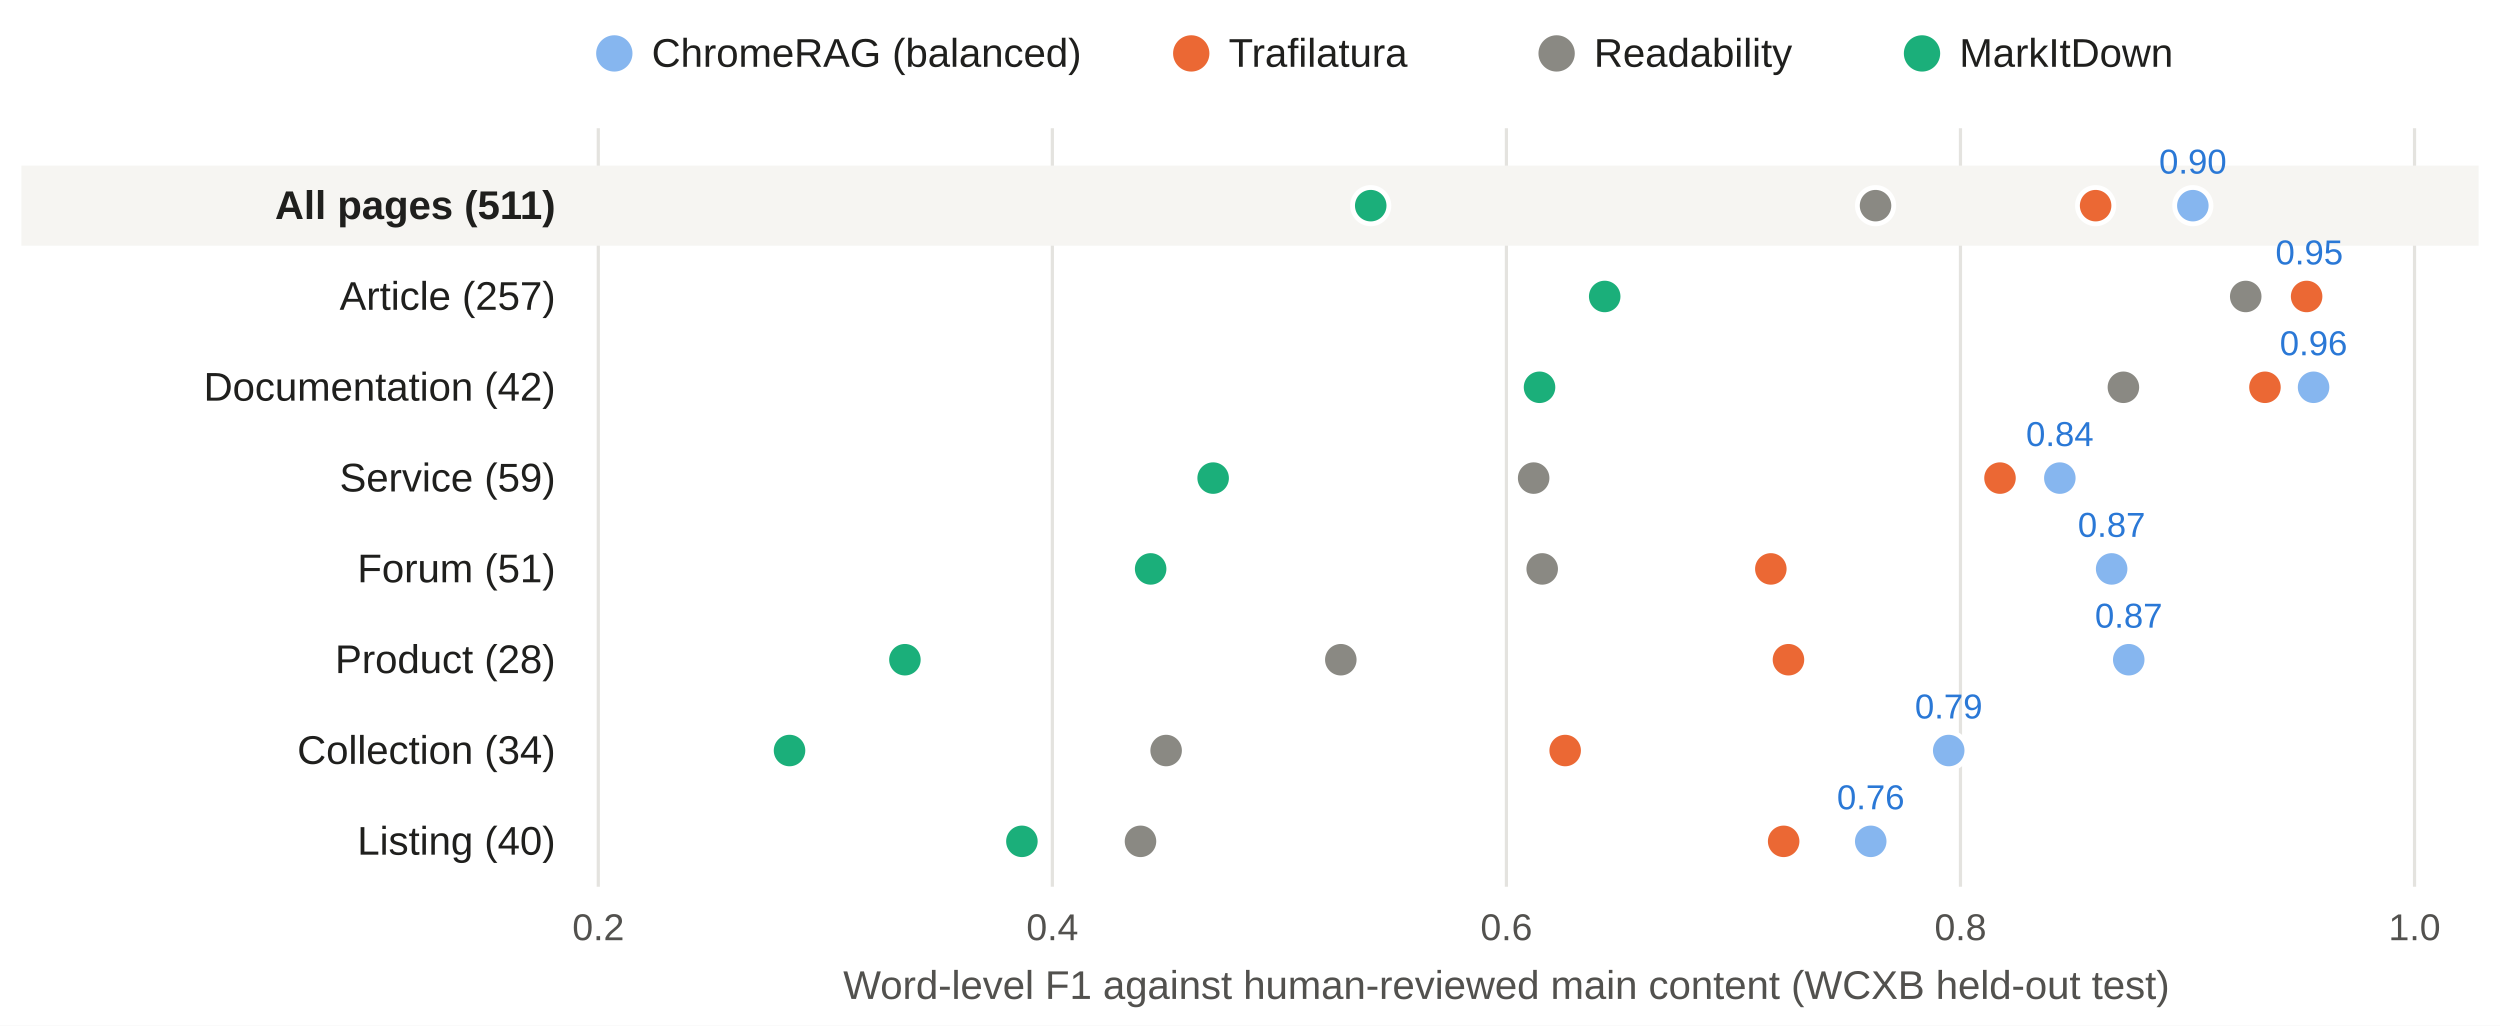
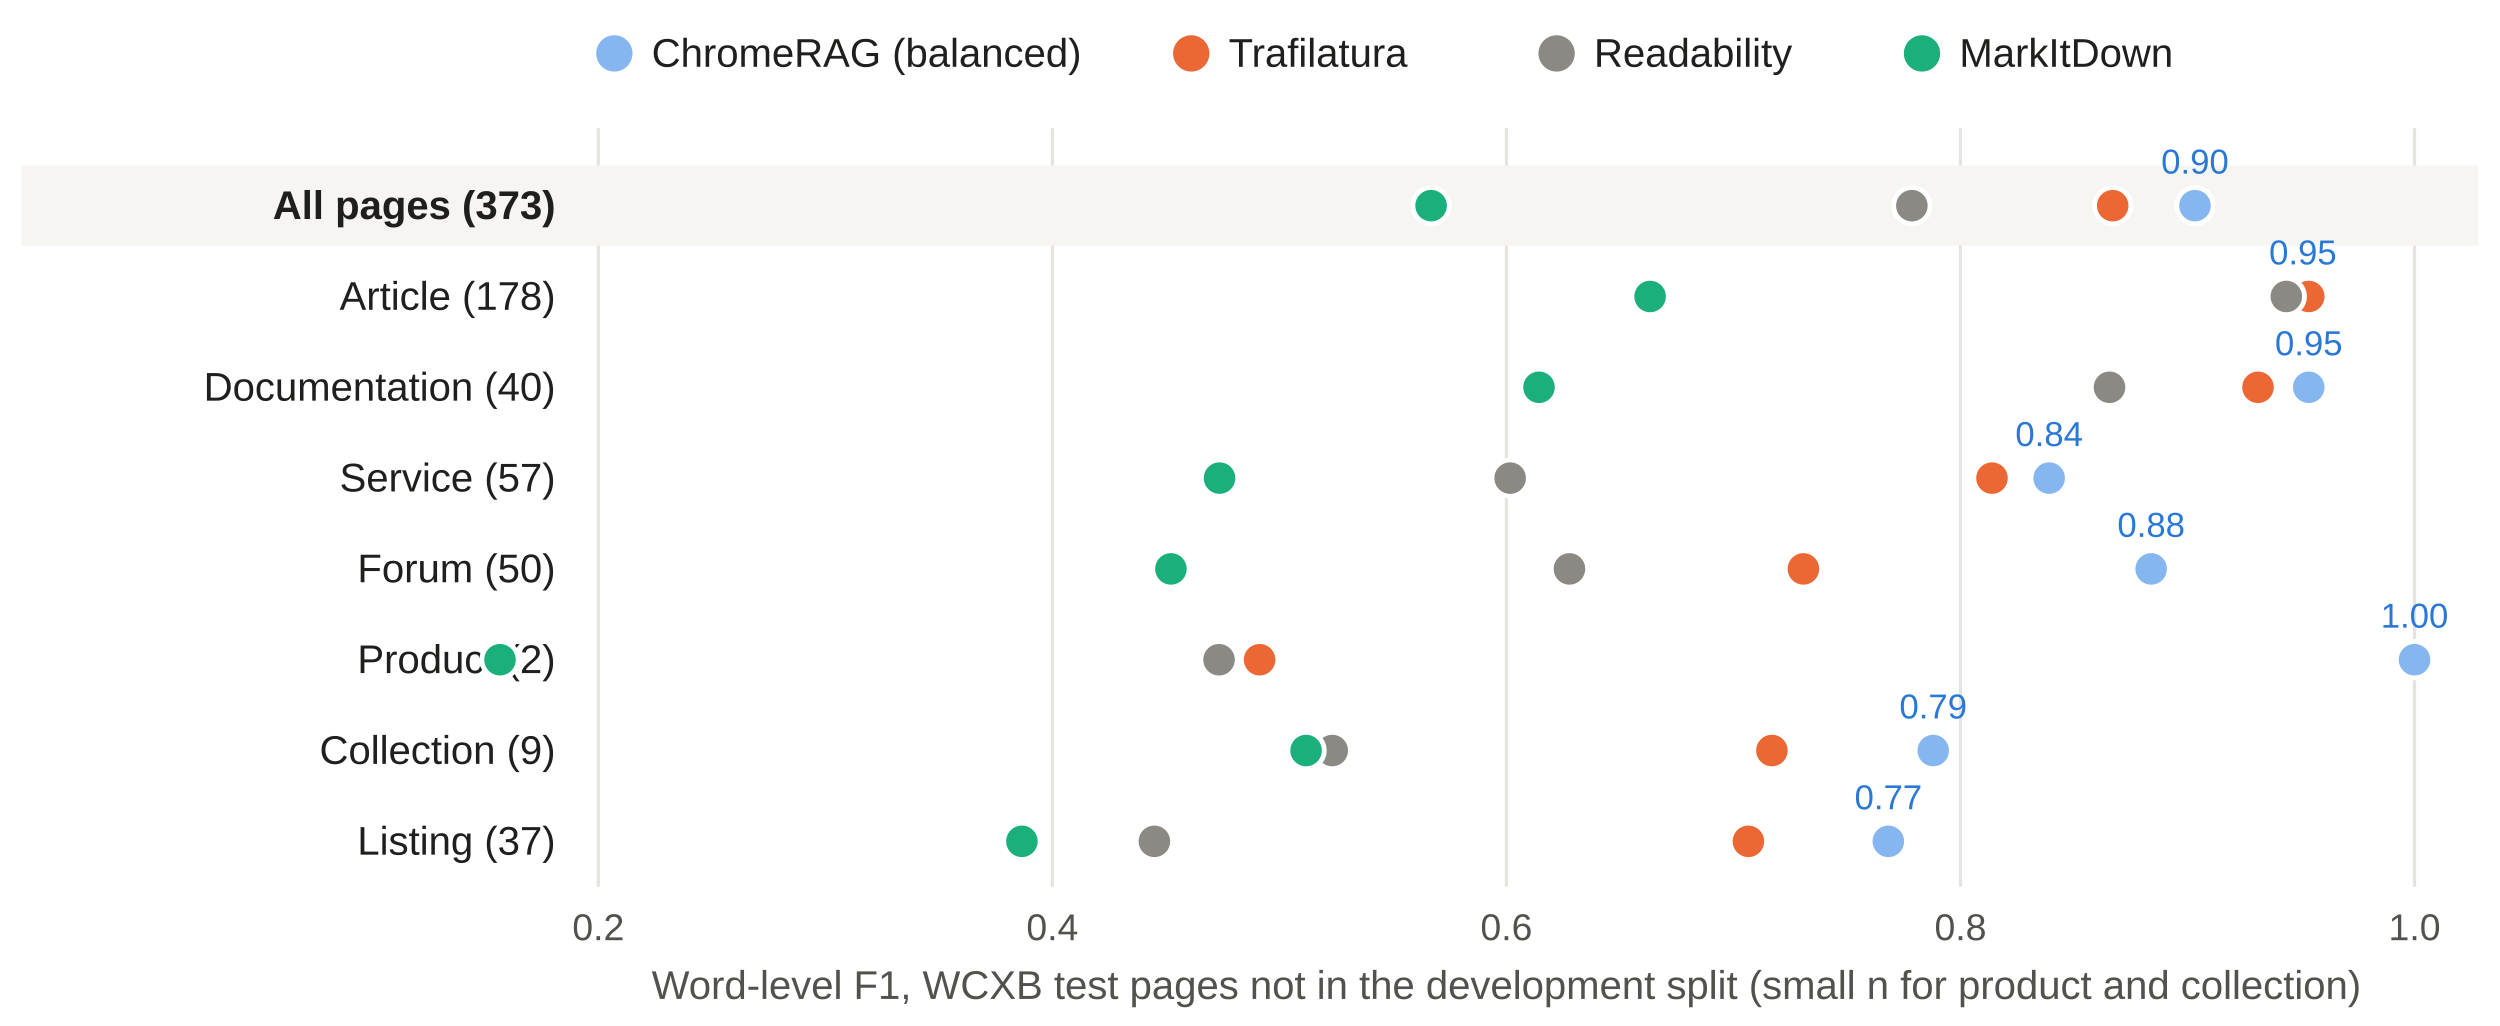
<svg xmlns="http://www.w3.org/2000/svg" width="468pt" height="192pt" viewBox="0 0 468 192" font-family="Arial, Helvetica, sans-serif">
  <rect width="468" height="192" fill="#ffffff" />
  <line x1="112.0" y1="24" x2="112.0" y2="166" stroke="#e4e3df" stroke-width="0.6" />
  <text x="112.0" y="176.0" font-size="7" text-anchor="middle" font-weight="normal" fill="#52514e" dominant-baseline="auto">0.2</text>
  <line x1="197.0" y1="24" x2="197.0" y2="166" stroke="#e4e3df" stroke-width="0.6" />
  <text x="197.0" y="176.0" font-size="7" text-anchor="middle" font-weight="normal" fill="#52514e" dominant-baseline="auto">0.4</text>
  <line x1="282.0" y1="24" x2="282.0" y2="166" stroke="#e4e3df" stroke-width="0.6" />
  <text x="282.0" y="176.0" font-size="7" text-anchor="middle" font-weight="normal" fill="#52514e" dominant-baseline="auto">0.6</text>
  <line x1="367.0" y1="24" x2="367.0" y2="166" stroke="#e4e3df" stroke-width="0.6" />
  <text x="367.0" y="176.0" font-size="7" text-anchor="middle" font-weight="normal" fill="#52514e" dominant-baseline="auto">0.8</text>
  <line x1="452.0" y1="24" x2="452.0" y2="166" stroke="#e4e3df" stroke-width="0.6" />
  <text x="452.0" y="176.0" font-size="7" text-anchor="middle" font-weight="normal" fill="#52514e" dominant-baseline="auto">1.0</text>
-   <text x="282.0" y="187.0" font-size="7.5" text-anchor="middle" font-weight="normal" fill="#52514e" dominant-baseline="auto">Word-level F1 against human-reviewed main content (WCXB held-out test)</text>
+   <text x="282.0" y="187.0" font-size="7.5" text-anchor="middle" font-weight="normal" fill="#52514e" dominant-baseline="auto">Word-level F1, WCXB test pages not in the development split (small n for product and collection)</text>
  <circle cx="115.0" cy="10" r="3.4" fill="#86b6ef" />
  <text x="122.0" y="12.5" font-size="7.5" text-anchor="start" font-weight="normal" fill="#1f1f1d" dominant-baseline="auto">ChromeRAG (balanced)</text>
  <circle cx="223.0" cy="10" r="3.4" fill="#eb6834" />
  <text x="230.0" y="12.5" font-size="7.5" text-anchor="start" font-weight="normal" fill="#1f1f1d" dominant-baseline="auto">Trafilatura</text>
  <circle cx="291.4" cy="10" r="3.4" fill="#8a8983" />
  <text x="298.4" y="12.5" font-size="7.5" text-anchor="start" font-weight="normal" fill="#1f1f1d" dominant-baseline="auto">Readability</text>
  <circle cx="359.8" cy="10" r="3.4" fill="#1baf7a" />
  <text x="366.8" y="12.5" font-size="7.5" text-anchor="start" font-weight="normal" fill="#1f1f1d" dominant-baseline="auto">MarkItDown</text>
  <rect x="4" y="31.0" width="460" height="15" fill="#f6f5f2" />
-   <text x="104.0" y="41.0" font-size="7.5" text-anchor="end" font-weight="bold" fill="#1f1f1d" dominant-baseline="auto">All pages (511)</text>
-   <circle cx="410.5" cy="38.5" r="3.4" fill="#86b6ef" stroke="#ffffff" stroke-width="0.9" />
-   <circle cx="392.3" cy="38.5" r="3.4" fill="#eb6834" stroke="#ffffff" stroke-width="0.9" />
-   <circle cx="351.1" cy="38.5" r="3.4" fill="#8a8983" stroke="#ffffff" stroke-width="0.9" />
-   <circle cx="256.6" cy="38.5" r="3.4" fill="#1baf7a" stroke="#ffffff" stroke-width="0.9" />
-   <text x="410.5" y="32.5" font-size="6.5" text-anchor="middle" font-weight="normal" fill="#2a78d6" dominant-baseline="auto">0.90</text>
-   <text x="104.0" y="58.0" font-size="7.5" text-anchor="end" font-weight="normal" fill="#1f1f1d" dominant-baseline="auto">Article (257)</text>
-   <circle cx="432.3" cy="55.5" r="3.4" fill="#86b6ef" stroke="#ffffff" stroke-width="0.9" />
-   <circle cx="431.8" cy="55.5" r="3.4" fill="#eb6834" stroke="#ffffff" stroke-width="0.9" />
-   <circle cx="420.4" cy="55.5" r="3.4" fill="#8a8983" stroke="#ffffff" stroke-width="0.9" />
-   <circle cx="300.4" cy="55.5" r="3.4" fill="#1baf7a" stroke="#ffffff" stroke-width="0.9" />
-   <text x="432.3" y="49.5" font-size="6.5" text-anchor="middle" font-weight="normal" fill="#2a78d6" dominant-baseline="auto">0.95</text>
-   <text x="104.0" y="75.0" font-size="7.5" text-anchor="end" font-weight="normal" fill="#1f1f1d" dominant-baseline="auto">Documentation (42)</text>
-   <circle cx="433.1" cy="72.5" r="3.4" fill="#86b6ef" stroke="#ffffff" stroke-width="0.9" />
-   <circle cx="424.0" cy="72.5" r="3.4" fill="#eb6834" stroke="#ffffff" stroke-width="0.9" />
-   <circle cx="397.5" cy="72.5" r="3.4" fill="#8a8983" stroke="#ffffff" stroke-width="0.9" />
-   <circle cx="288.2" cy="72.5" r="3.4" fill="#1baf7a" stroke="#ffffff" stroke-width="0.9" />
-   <text x="433.1" y="66.5" font-size="6.5" text-anchor="middle" font-weight="normal" fill="#2a78d6" dominant-baseline="auto">0.96</text>
-   <text x="104.0" y="92.0" font-size="7.5" text-anchor="end" font-weight="normal" fill="#1f1f1d" dominant-baseline="auto">Service (59)</text>
-   <circle cx="385.6" cy="89.5" r="3.4" fill="#86b6ef" stroke="#ffffff" stroke-width="0.9" />
-   <circle cx="374.4" cy="89.5" r="3.4" fill="#eb6834" stroke="#ffffff" stroke-width="0.9" />
-   <circle cx="287.1" cy="89.5" r="3.4" fill="#8a8983" stroke="#ffffff" stroke-width="0.9" />
-   <circle cx="227.1" cy="89.5" r="3.4" fill="#1baf7a" stroke="#ffffff" stroke-width="0.9" />
-   <text x="385.6" y="83.5" font-size="6.5" text-anchor="middle" font-weight="normal" fill="#2a78d6" dominant-baseline="auto">0.84</text>
-   <text x="104.0" y="109.0" font-size="7.5" text-anchor="end" font-weight="normal" fill="#1f1f1d" dominant-baseline="auto">Forum (51)</text>
-   <circle cx="395.3" cy="106.5" r="3.4" fill="#86b6ef" stroke="#ffffff" stroke-width="0.9" />
-   <circle cx="331.5" cy="106.5" r="3.4" fill="#eb6834" stroke="#ffffff" stroke-width="0.9" />
-   <circle cx="288.7" cy="106.5" r="3.4" fill="#8a8983" stroke="#ffffff" stroke-width="0.9" />
-   <circle cx="215.4" cy="106.5" r="3.4" fill="#1baf7a" stroke="#ffffff" stroke-width="0.9" />
-   <text x="395.3" y="100.5" font-size="6.5" text-anchor="middle" font-weight="normal" fill="#2a78d6" dominant-baseline="auto">0.87</text>
-   <text x="104.0" y="126.0" font-size="7.5" text-anchor="end" font-weight="normal" fill="#1f1f1d" dominant-baseline="auto">Product (28)</text>
-   <circle cx="398.5" cy="123.5" r="3.4" fill="#86b6ef" stroke="#ffffff" stroke-width="0.9" />
-   <circle cx="334.8" cy="123.5" r="3.4" fill="#eb6834" stroke="#ffffff" stroke-width="0.9" />
-   <circle cx="251.0" cy="123.5" r="3.4" fill="#8a8983" stroke="#ffffff" stroke-width="0.9" />
-   <circle cx="169.4" cy="123.5" r="3.4" fill="#1baf7a" stroke="#ffffff" stroke-width="0.9" />
-   <text x="398.5" y="117.5" font-size="6.5" text-anchor="middle" font-weight="normal" fill="#2a78d6" dominant-baseline="auto">0.87</text>
-   <text x="104.0" y="143.0" font-size="7.5" text-anchor="end" font-weight="normal" fill="#1f1f1d" dominant-baseline="auto">Collection (34)</text>
-   <circle cx="364.8" cy="140.5" r="3.4" fill="#86b6ef" stroke="#ffffff" stroke-width="0.9" />
-   <circle cx="293.0" cy="140.5" r="3.4" fill="#eb6834" stroke="#ffffff" stroke-width="0.9" />
-   <circle cx="218.3" cy="140.5" r="3.4" fill="#8a8983" stroke="#ffffff" stroke-width="0.9" />
-   <circle cx="147.8" cy="140.5" r="3.4" fill="#1baf7a" stroke="#ffffff" stroke-width="0.9" />
-   <text x="364.8" y="134.5" font-size="6.5" text-anchor="middle" font-weight="normal" fill="#2a78d6" dominant-baseline="auto">0.79</text>
-   <text x="104.0" y="160.0" font-size="7.5" text-anchor="end" font-weight="normal" fill="#1f1f1d" dominant-baseline="auto">Listing (40)</text>
-   <circle cx="350.2" cy="157.5" r="3.4" fill="#86b6ef" stroke="#ffffff" stroke-width="0.9" />
-   <circle cx="333.9" cy="157.5" r="3.4" fill="#eb6834" stroke="#ffffff" stroke-width="0.9" />
-   <circle cx="213.5" cy="157.5" r="3.4" fill="#8a8983" stroke="#ffffff" stroke-width="0.9" />
+   <text x="104.0" y="41.0" font-size="7.5" text-anchor="end" font-weight="bold" fill="#1f1f1d" dominant-baseline="auto">All pages (373)</text>
+   <circle cx="410.9" cy="38.5" r="3.4" fill="#86b6ef" stroke="#ffffff" stroke-width="0.9" />
+   <circle cx="395.5" cy="38.5" r="3.4" fill="#eb6834" stroke="#ffffff" stroke-width="0.9" />
+   <circle cx="357.9" cy="38.5" r="3.4" fill="#8a8983" stroke="#ffffff" stroke-width="0.9" />
+   <circle cx="267.9" cy="38.5" r="3.4" fill="#1baf7a" stroke="#ffffff" stroke-width="0.9" />
+   <text x="410.9" y="32.5" font-size="6.5" text-anchor="middle" font-weight="normal" fill="#2a78d6" dominant-baseline="auto">0.90</text>
+   <text x="104.0" y="58.0" font-size="7.5" text-anchor="end" font-weight="normal" fill="#1f1f1d" dominant-baseline="auto">Article (178)</text>
+   <circle cx="431.1" cy="55.5" r="3.4" fill="#86b6ef" stroke="#ffffff" stroke-width="0.9" />
+   <circle cx="432.2" cy="55.5" r="3.4" fill="#eb6834" stroke="#ffffff" stroke-width="0.9" />
+   <circle cx="428.0" cy="55.5" r="3.4" fill="#8a8983" stroke="#ffffff" stroke-width="0.9" />
+   <circle cx="308.9" cy="55.5" r="3.4" fill="#1baf7a" stroke="#ffffff" stroke-width="0.9" />
+   <text x="431.1" y="49.5" font-size="6.5" text-anchor="middle" font-weight="normal" fill="#2a78d6" dominant-baseline="auto">0.95</text>
+   <text x="104.0" y="75.0" font-size="7.5" text-anchor="end" font-weight="normal" fill="#1f1f1d" dominant-baseline="auto">Documentation (40)</text>
+   <circle cx="432.2" cy="72.5" r="3.4" fill="#86b6ef" stroke="#ffffff" stroke-width="0.9" />
+   <circle cx="422.7" cy="72.5" r="3.4" fill="#eb6834" stroke="#ffffff" stroke-width="0.9" />
+   <circle cx="394.9" cy="72.5" r="3.4" fill="#8a8983" stroke="#ffffff" stroke-width="0.9" />
+   <circle cx="288.1" cy="72.5" r="3.4" fill="#1baf7a" stroke="#ffffff" stroke-width="0.9" />
+   <text x="432.2" y="66.5" font-size="6.5" text-anchor="middle" font-weight="normal" fill="#2a78d6" dominant-baseline="auto">0.95</text>
+   <text x="104.0" y="92.0" font-size="7.5" text-anchor="end" font-weight="normal" fill="#1f1f1d" dominant-baseline="auto">Service (57)</text>
+   <circle cx="383.6" cy="89.5" r="3.4" fill="#86b6ef" stroke="#ffffff" stroke-width="0.9" />
+   <circle cx="372.9" cy="89.5" r="3.4" fill="#eb6834" stroke="#ffffff" stroke-width="0.9" />
+   <circle cx="282.7" cy="89.5" r="3.4" fill="#8a8983" stroke="#ffffff" stroke-width="0.9" />
+   <circle cx="228.3" cy="89.5" r="3.4" fill="#1baf7a" stroke="#ffffff" stroke-width="0.9" />
+   <text x="383.6" y="83.5" font-size="6.5" text-anchor="middle" font-weight="normal" fill="#2a78d6" dominant-baseline="auto">0.84</text>
+   <text x="104.0" y="109.0" font-size="7.5" text-anchor="end" font-weight="normal" fill="#1f1f1d" dominant-baseline="auto">Forum (50)</text>
+   <circle cx="402.7" cy="106.5" r="3.4" fill="#86b6ef" stroke="#ffffff" stroke-width="0.9" />
+   <circle cx="337.6" cy="106.5" r="3.4" fill="#eb6834" stroke="#ffffff" stroke-width="0.9" />
+   <circle cx="293.8" cy="106.5" r="3.4" fill="#8a8983" stroke="#ffffff" stroke-width="0.9" />
+   <circle cx="219.2" cy="106.5" r="3.4" fill="#1baf7a" stroke="#ffffff" stroke-width="0.9" />
+   <text x="402.7" y="100.5" font-size="6.5" text-anchor="middle" font-weight="normal" fill="#2a78d6" dominant-baseline="auto">0.88</text>
+   <text x="104.0" y="126.0" font-size="7.5" text-anchor="end" font-weight="normal" fill="#1f1f1d" dominant-baseline="auto">Product (2)</text>
+   <circle cx="452.0" cy="123.5" r="3.4" fill="#86b6ef" stroke="#ffffff" stroke-width="0.9" />
+   <circle cx="235.8" cy="123.5" r="3.4" fill="#eb6834" stroke="#ffffff" stroke-width="0.9" />
+   <circle cx="228.2" cy="123.5" r="3.4" fill="#8a8983" stroke="#ffffff" stroke-width="0.9" />
+   <circle cx="93.6" cy="123.5" r="3.4" fill="#1baf7a" stroke="#ffffff" stroke-width="0.9" />
+   <text x="452.0" y="117.5" font-size="6.5" text-anchor="middle" font-weight="normal" fill="#2a78d6" dominant-baseline="auto">1.00</text>
+   <text x="104.0" y="143.0" font-size="7.5" text-anchor="end" font-weight="normal" fill="#1f1f1d" dominant-baseline="auto">Collection (9)</text>
+   <circle cx="361.9" cy="140.5" r="3.4" fill="#86b6ef" stroke="#ffffff" stroke-width="0.9" />
+   <circle cx="331.7" cy="140.5" r="3.4" fill="#eb6834" stroke="#ffffff" stroke-width="0.9" />
+   <circle cx="249.4" cy="140.5" r="3.4" fill="#8a8983" stroke="#ffffff" stroke-width="0.9" />
+   <circle cx="244.5" cy="140.5" r="3.4" fill="#1baf7a" stroke="#ffffff" stroke-width="0.9" />
+   <text x="361.9" y="134.5" font-size="6.5" text-anchor="middle" font-weight="normal" fill="#2a78d6" dominant-baseline="auto">0.79</text>
+   <text x="104.0" y="160.0" font-size="7.5" text-anchor="end" font-weight="normal" fill="#1f1f1d" dominant-baseline="auto">Listing (37)</text>
+   <circle cx="353.5" cy="157.5" r="3.4" fill="#86b6ef" stroke="#ffffff" stroke-width="0.9" />
+   <circle cx="327.3" cy="157.5" r="3.4" fill="#eb6834" stroke="#ffffff" stroke-width="0.9" />
+   <circle cx="216.1" cy="157.5" r="3.4" fill="#8a8983" stroke="#ffffff" stroke-width="0.9" />
  <circle cx="191.3" cy="157.5" r="3.4" fill="#1baf7a" stroke="#ffffff" stroke-width="0.9" />
-   <text x="350.2" y="151.5" font-size="6.5" text-anchor="middle" font-weight="normal" fill="#2a78d6" dominant-baseline="auto">0.76</text>
+   <text x="353.5" y="151.5" font-size="6.5" text-anchor="middle" font-weight="normal" fill="#2a78d6" dominant-baseline="auto">0.77</text>
</svg>
